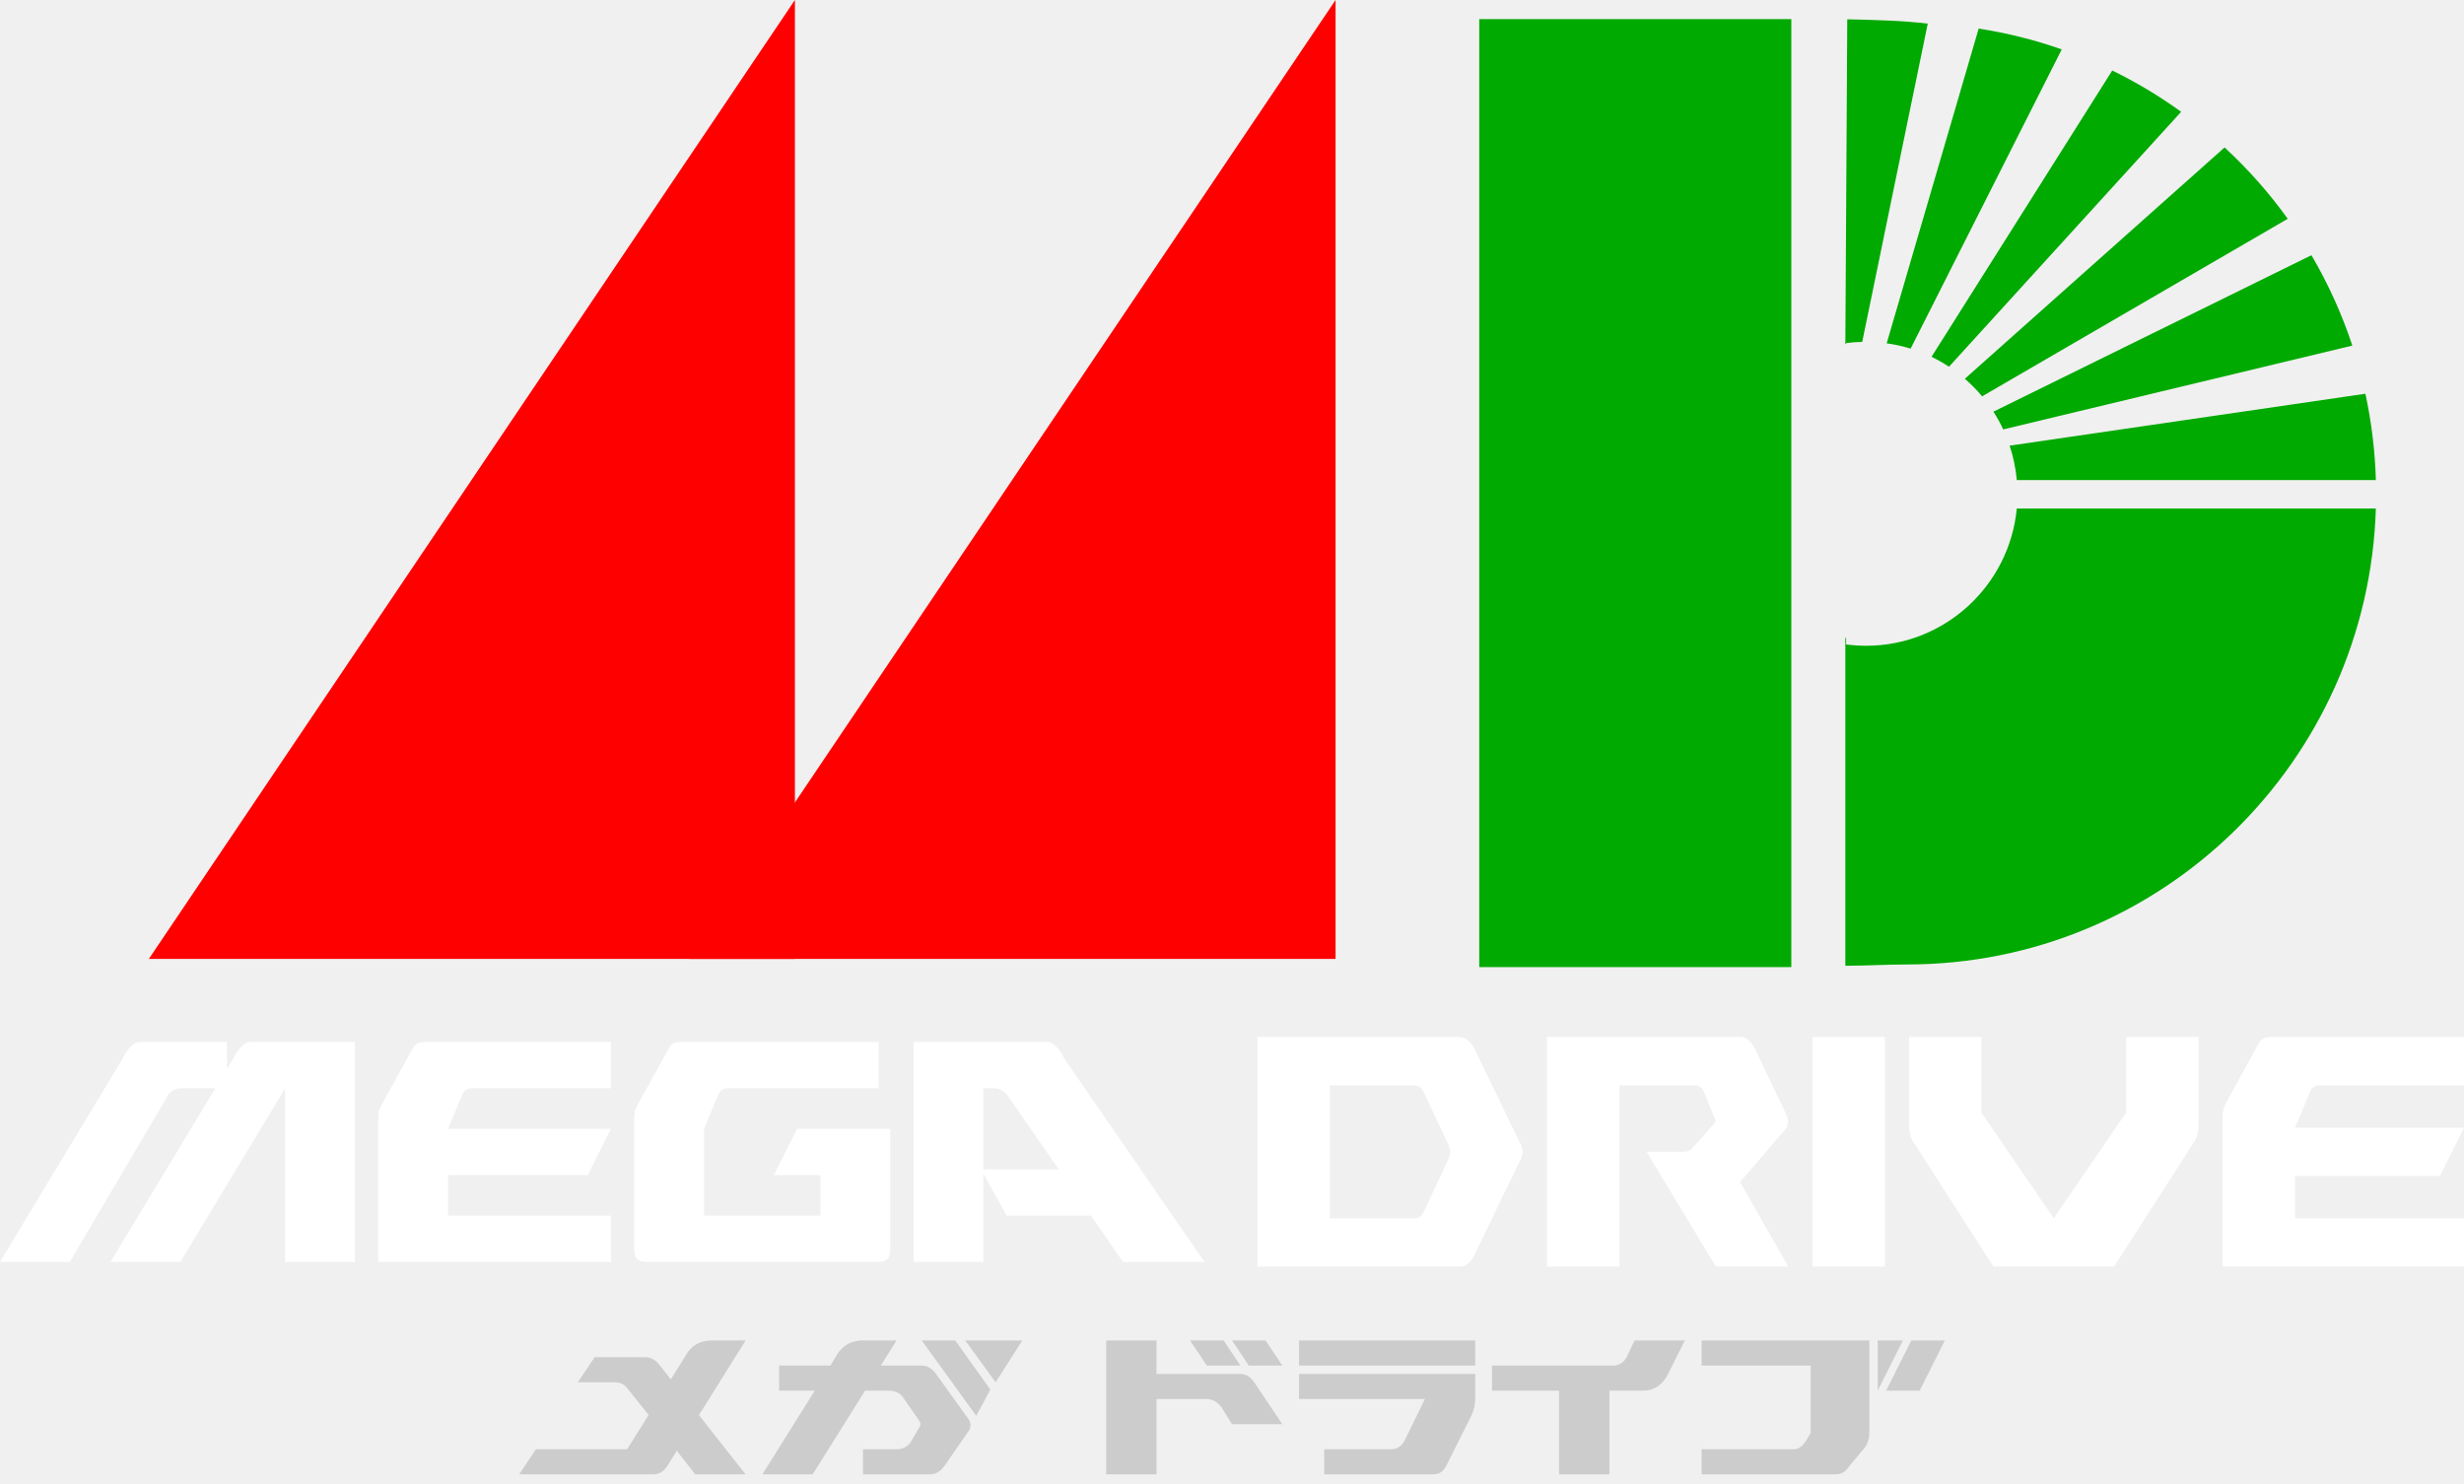
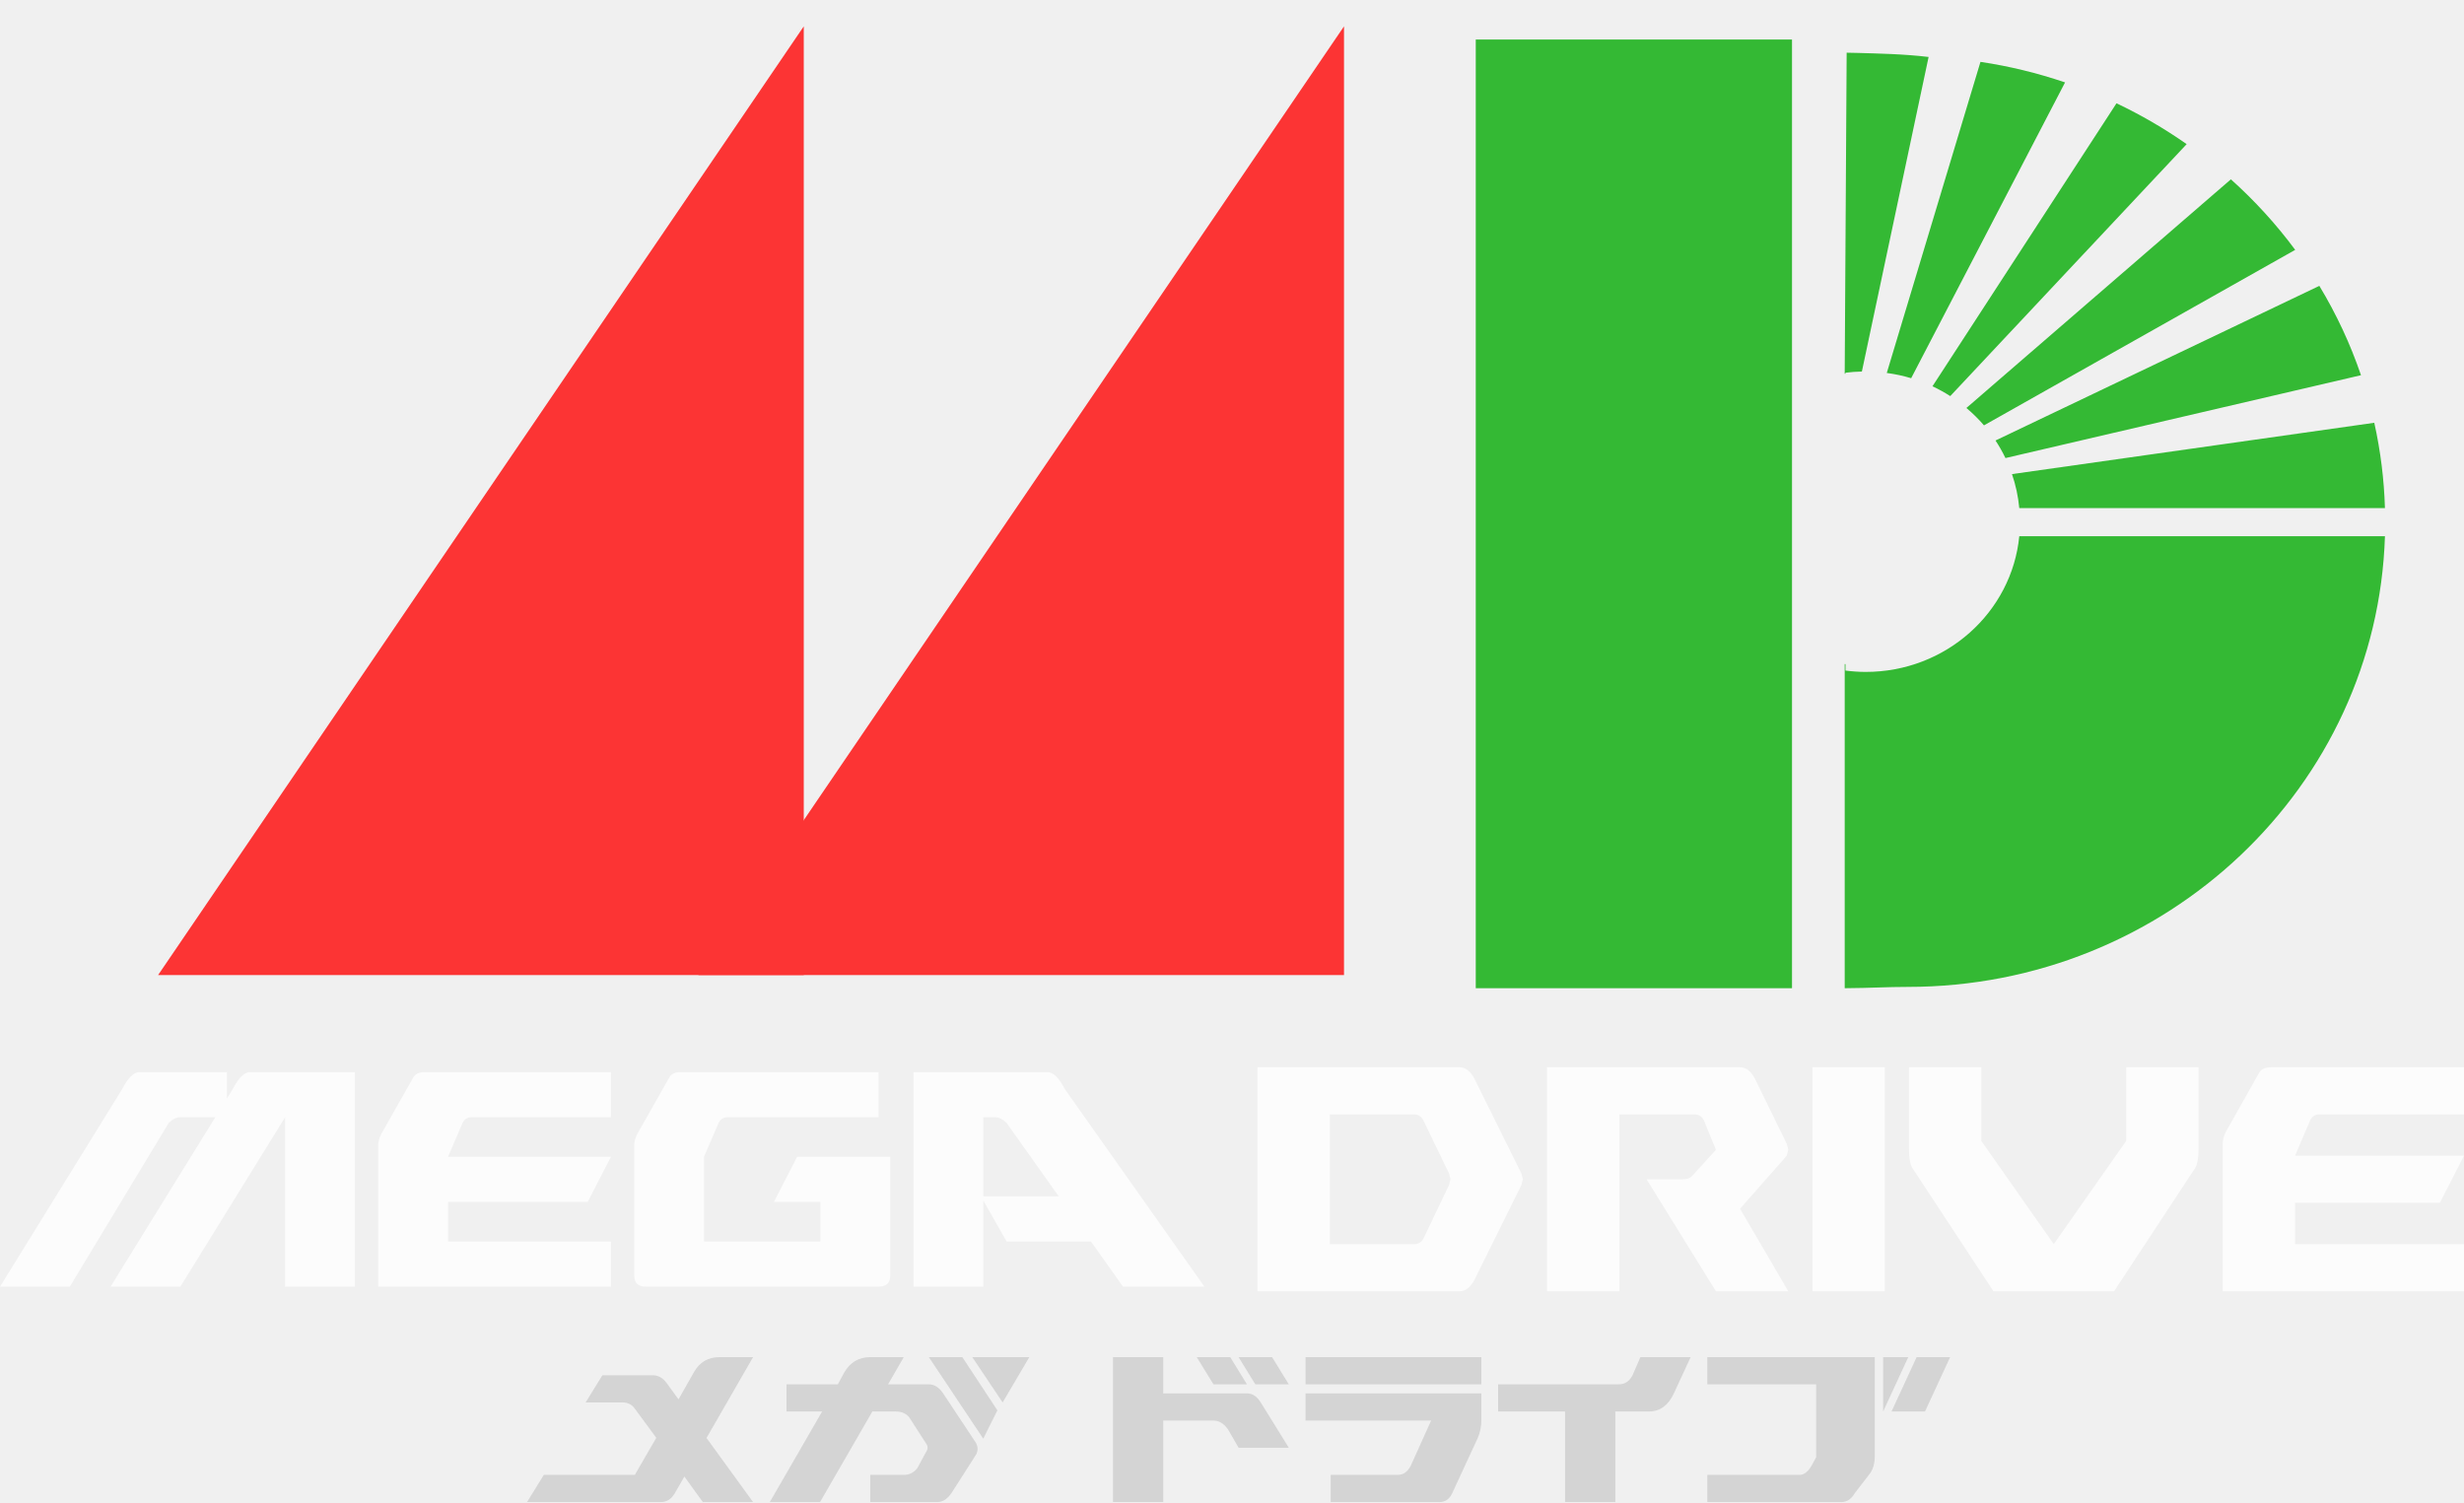
- <svg xmlns="http://www.w3.org/2000/svg" viewBox="0 0 264 159" xml:space="preserve" style="fill-rule:evenodd;clip-rule:evenodd">
-   <path d="M85.169 0v102.761h-69.22L85.169 0Z" style="fill:red;fill-rule:nonzero;stroke:#000;stroke-opacity:0;stroke-width:.78px" />
-   <path d="M143.096 0v102.761H73.875L143.096 0Z" style="fill:red;fill-rule:nonzero;stroke:#000;stroke-opacity:0;stroke-width:.78px" />
-   <path style="fill:#0a0;stroke:#000;stroke-opacity:0;stroke-width:5.22px;stroke-linecap:round" d="M158.491 2.049h33.437v101.59h-33.437z" />
-   <path d="M199.127 2.097a97.27 97.27 0 0 0-1.205-.026l-.205 34.803h.081v-.108a15.876 15.876 0 0 1 1.726-.127l7.02-34.107c-2.739-.332-5.319-.368-7.417-.435Zm12.874.967-9.857 33.729c.878.121 1.739.312 2.566.568l16.191-32.069a49.69 49.69 0 0 0-8.9-2.228Zm14.312 4.491-19.362 30.681c.647.313 1.274.672 1.87 1.064l24.874-27.317a50.346 50.346 0 0 0-7.382-4.428Zm12.035 8.244L210.52 40.59a16.395 16.395 0 0 1 1.852 1.884l32.743-19.028a50.652 50.652 0 0 0-6.767-7.647Zm9.306 11.551-34.071 16.766c.39.608.739 1.241 1.048 1.903l37.405-8.983a50.28 50.28 0 0 0-4.382-9.686Zm5.782 14.845-38.119 5.564c.391 1.174.654 2.412.768 3.689h38.472a50.739 50.739 0 0 0-1.121-9.253Zm-37.351 12.301c-.789 8.256-7.724 14.709-16.154 14.709-.726 0-1.432-.052-2.133-.145v-.703h-.081v35.141c2.887-.021 4.377-.141 6.623-.141 27.223 0 49.388-21.732 50.217-48.861h-38.472Z" style="fill:#0a0;fill-rule:nonzero;stroke:#000;stroke-opacity:0;stroke-width:5.15px;stroke-linecap:round" />
-   <path d="m0 135.231 13.092-21.706c.623-1.24 1.247-1.861 1.87-1.861h9.352v2.884l.623-1.023c.623-1.24 1.247-1.861 1.87-1.861h11.222v23.567h-7.482v-18.605l-11.221 18.605h-7.481l11.222-18.605h-3.741c-.416 0-.831.206-1.247.621L7.481 135.231H0Zm48.004-9.303v4.342h17.455v4.961H40.522v-15.504c0-.414.104-.827.312-1.241l3.429-6.201c.208-.414.623-.621 1.247-.621h19.949v4.962H50.497c-.416 0-.728.206-.935.621l-1.558 3.721h17.455l-2.494 4.96H48.004Zm27.43 4.342h12.468v-4.342h-4.988l2.494-4.96h9.975v13.024c0 .826-.416 1.239-1.247 1.239H69.2c-.832 0-1.247-.413-1.247-1.239v-14.265c0-.414.104-.827.311-1.241l3.429-6.201c.208-.414.623-.621 1.247-.621h21.196v4.962H77.927c-.415 0-.727.206-.935.621l-1.558 3.721v9.302Zm53.614 4.961h-8.728l-3.429-4.961h-9.04l-2.493-4.496v9.457h-7.481v-23.567h14.338c.624 0 1.247.621 1.871 1.861l14.962 21.706Zm-15.617-9.922-5.58-8.062c-.415-.415-.831-.621-1.246-.621h-1.247v8.683h8.073Zm29.049 5.246h9.05c.431 0 .754-.194.969-.582l2.747-5.891.162-.648-.162-.647-2.747-5.826c-.215-.431-.538-.648-.969-.648h-9.05v14.242Zm-7.756-19.42h21.654c.646 0 1.185.432 1.616 1.295l5.009 10.357.162.647-.162.648-5.009 10.357c-.431.863-.97 1.295-1.616 1.295h-21.654v-24.599Zm31.026 0h20.684c.647 0 1.185.432 1.616 1.295l3.394 7.12.161.648-.161.647-5.01 5.826 5.171 9.063h-7.756l-7.434-12.3h3.879c.431 0 .754-.108.969-.323l2.586-2.913-1.293-3.237c-.216-.431-.539-.648-.97-.648h-8.079v19.421h-7.757v-24.599Zm36.197 24.599h-7.756v-24.599h7.756v24.599Zm10.342-16.507 7.757 11.328 7.757-11.328v-8.092h7.756v9.063c0 .863-.108 1.51-.323 1.942l-8.726 13.594h-12.927l-8.726-13.594c-.217-.432-.324-1.079-.324-1.942v-9.063h7.756v8.092Zm33.612 6.797v4.531H264v5.179h-25.855V119.55c0-.431.108-.863.323-1.294l3.555-6.473c.215-.432.647-.648 1.293-.648H264v5.178h-15.513c-.431 0-.754.217-.969.648l-1.617 3.884H264l-2.585 5.179h-15.514Z" style="fill:#fff;fill-rule:nonzero" />
-   <path d="m55.625 158 1.797-2.691h9.771l2.303-3.672-2.303-2.887c-.309-.411-.758-.617-1.347-.617h-3.931l1.797-2.69h5.39c.6 0 1.105.262 1.517.785l1.264 1.598 1.712-2.775c.6-.934 1.498-1.401 2.696-1.401h3.594l-4.998 8.001L79.885 158h-5.391l-1.98-2.523-1.053 1.682c-.374.56-.861.841-1.46.841H55.625Zm27.854-8.969v-2.69h5.504l.73-1.234c.636-.971 1.554-1.457 2.752-1.457h3.594l-1.685 2.691h4.38c.599 0 1.123.317 1.573.952l3.425 4.764c.263.374.3.767.113 1.178l-2.64 3.812c-.449.636-.973.953-1.572.953h-7.188v-2.691h3.594c.598 0 1.086-.225 1.46-.673l.955-1.626c.187-.261.187-.523 0-.784l-1.798-2.578c-.327-.412-.833-.617-1.516-.617h-2.47L87.073 158h-5.391l5.616-8.969h-3.819Zm15.275-5.381h3.594l3.763 5.269-1.516 2.803-5.841-8.072Zm4.662 0h6.121l-2.864 4.483-3.257-4.483ZM118.522 158v-14.35h5.391v3.587h8.985c.6 0 1.105.318 1.517.953l2.976 4.428H132l-1.123-1.794c-.449-.598-.974-.897-1.572-.897h-5.392V158h-5.391Zm10.783-11.659-1.797-2.691h3.594l1.796 2.691h-3.593Zm4.492 0L132 143.65h3.594l1.797 2.691h-3.594Zm5.391 0v-2.691h18.87v2.691h-18.87Zm0 3.586v-2.69h18.87v2.69c0 .599-.131 1.178-.393 1.739l-2.752 5.493c-.3.56-.749.841-1.348.841h-11.681v-2.691h7.188c.599 0 1.067-.298 1.404-.897l2.191-4.485h-13.479Zm20.667-.896v-2.69h12.973c.636 0 1.122-.3 1.46-.898l.842-1.793h5.391l-1.797 3.587c-.599 1.196-1.497 1.794-2.695 1.794h-3.595V158h-5.391v-8.969h-7.188Zm39.985 6.053-1.685 2.019c-.375.598-.861.897-1.46.897h-14.377v-2.691h9.884c.478 0 .908-.298 1.292-.897l.505-.855v-7.216h-11.681v-2.691h17.971v9.865c0 .598-.15 1.121-.449 1.569Zm2.246-6.053 2.696-5.381h3.594l-2.696 5.381h-3.594Zm-.899 0v-5.381h2.696l-2.696 5.381Z" style="fill:#ccc;fill-rule:nonzero" />
+ <svg xmlns="http://www.w3.org/2000/svg" width="187px" height="114px" viewBox="0 0 187 114" version="1.1">
+   <g id="Page-1" stroke="none" stroke-width="1" fill="none" fill-rule="evenodd" opacity="0.782">
+     <g id="Emulation-Station-System-Logo-4:3" transform="translate(-226, -2)">
+       <g id="megadrive-japan" transform="translate(226, 4)">
+         <polygon id="Path" stroke-opacity="0" stroke="#000000" stroke-width="0.78" fill="#FF0000" fill-rule="nonzero" points="61 0 61 72 12 72" />
+         <polygon id="Path" stroke-opacity="0" stroke="#000000" stroke-width="0.78" fill="#FF0000" fill-rule="nonzero" points="102 0 102 72 53 72" />
+         <polygon id="Path" stroke-opacity="0" stroke="#000000" stroke-width="5.22" fill="#00AA00" stroke-linecap="round" points="112 1 136 1 136 73 112 73" />
+         <path d="M141.017,2.018 C140.727,2.01 140.438,2.004 140.148,2 L140,26.362 L140.058,26.362 L140.058,26.287 C140.471,26.235 140.887,26.206 141.303,26.198 L146.367,2.323 C144.391,2.09 142.53,2.065 141.017,2.018 L141.017,2.018 Z M150.303,2.695 L143.193,26.306 C143.827,26.39 144.448,26.524 145.044,26.703 L156.723,4.255 C154.637,3.544 152.488,3.022 150.303,2.695 Z M160.627,5.839 L146.661,27.316 C147.127,27.535 147.58,27.786 148.01,28.061 L165.952,8.939 C164.271,7.76 162.49,6.723 160.627,5.839 L160.627,5.839 Z M169.308,11.61 L149.235,28.964 C149.716,29.368 150.163,29.809 150.571,30.283 L174.189,16.963 C172.752,15.023 171.117,13.23 169.308,11.61 L169.308,11.61 Z M176.021,19.696 L151.445,31.432 C151.726,31.858 151.978,32.301 152.2,32.764 L179.182,26.476 C178.378,24.114 177.318,21.841 176.021,19.696 Z M180.191,30.087 L152.695,33.982 C152.977,34.804 153.167,35.671 153.249,36.564 L181,36.564 C180.936,34.386 180.665,32.218 180.191,30.087 Z M153.249,38.698 C152.68,44.477 147.678,48.995 141.597,48.995 C141.073,48.995 140.564,48.958 140.058,48.893 L140.058,48.401 L140,48.401 L140,73 C142.082,72.985 143.157,72.901 144.777,72.901 C164.414,72.901 180.402,57.689 181,38.698 L153.249,38.698 L153.249,38.698 Z" id="Shape" stroke-opacity="0" stroke="#000000" stroke-width="5.15" fill="#00AA00" fill-rule="nonzero" stroke-linecap="round" />
+         <path d="M0,95.652 L9.274,80.652 C9.715,79.795 10.157,79.366 10.598,79.366 L17.222,79.366 L17.222,81.359 L17.664,80.652 C18.105,79.795 18.547,79.366 18.988,79.366 L26.937,79.366 L26.937,95.652 L21.637,95.652 L21.637,82.795 L13.689,95.652 L8.39,95.652 L16.339,82.795 L13.689,82.795 C13.395,82.795 13.101,82.937 12.806,83.224 L5.299,95.652 L0,95.652 Z M34.003,89.223 L34.003,92.224 L46.367,92.224 L46.367,95.652 L28.703,95.652 L28.703,84.938 C28.703,84.652 28.777,84.366 28.924,84.08 L31.353,79.795 C31.5,79.509 31.794,79.366 32.236,79.366 L46.367,79.366 L46.367,82.795 L35.769,82.795 C35.474,82.795 35.253,82.937 35.106,83.224 L34.003,85.795 L46.367,85.795 L44.6,89.223 L34.003,89.223 L34.003,89.223 Z M53.432,92.224 L62.264,92.224 L62.264,89.223 L58.731,89.223 L60.497,85.795 L67.563,85.795 L67.563,94.796 C67.563,95.367 67.268,95.652 66.68,95.652 L49.017,95.652 C48.427,95.652 48.133,95.367 48.133,94.796 L48.133,84.938 C48.133,84.652 48.207,84.366 48.354,84.08 L50.783,79.795 C50.93,79.509 51.224,79.366 51.666,79.366 L66.68,79.366 L66.68,82.795 L55.198,82.795 C54.904,82.795 54.683,82.937 54.536,83.224 L53.432,85.795 L53.432,92.224 L53.432,92.224 Z M91.409,95.652 L85.227,95.652 L82.798,92.224 L76.394,92.224 L74.629,89.117 L74.629,95.652 L69.33,95.652 L69.33,79.366 L79.486,79.366 C79.928,79.366 80.369,79.795 80.811,80.652 L91.409,95.652 Z M80.347,88.795 L76.394,83.224 C76.1,82.937 75.806,82.795 75.512,82.795 L74.629,82.795 L74.629,88.795 L80.347,88.795 L80.347,88.795 Z M100.923,92.421 L107.334,92.421 C107.639,92.421 107.868,92.287 108.02,92.019 L109.966,87.947 L110.081,87.5 L109.966,87.053 L108.02,83.026 C107.868,82.728 107.639,82.578 107.334,82.578 L100.923,82.578 L100.923,92.421 L100.923,92.421 Z M95.43,79 L110.768,79 C111.225,79 111.607,79.299 111.912,79.895 L115.46,87.053 L115.575,87.5 L115.46,87.947 L111.912,95.105 C111.607,95.701 111.225,96 110.768,96 L95.43,96 L95.43,79 L95.43,79 Z M117.406,79 L132.057,79 C132.516,79 132.897,79.299 133.202,79.895 L135.606,84.815 L135.72,85.263 L135.606,85.71 L132.057,89.737 L135.72,96 L130.226,96 L124.961,87.5 L127.708,87.5 C128.014,87.5 128.242,87.425 128.395,87.276 L130.226,85.263 L129.31,83.026 C129.157,82.728 128.929,82.578 128.623,82.578 L122.901,82.578 L122.901,96 L117.406,96 L117.406,79 L117.406,79 Z M143.046,96 L137.552,96 L137.552,79 L143.046,79 L143.046,96 Z M150.371,84.592 L155.866,92.421 L161.36,84.592 L161.36,79 L166.854,79 L166.854,85.263 C166.854,85.86 166.778,86.307 166.625,86.605 L160.445,96 L151.288,96 L145.107,86.605 C144.953,86.307 144.878,85.86 144.878,85.263 L144.878,79 L150.371,79 L150.371,84.592 L150.371,84.592 Z M174.18,89.29 L174.18,92.421 L187,92.421 L187,96 L168.686,96 L168.686,84.815 C168.686,84.518 168.763,84.219 168.915,83.921 L171.433,79.448 C171.585,79.149 171.891,79 172.349,79 L187,79 L187,82.578 L176.012,82.578 C175.706,82.578 175.478,82.728 175.325,83.026 L174.18,85.71 L187,85.71 L185.169,89.29 L174.18,89.29 L174.18,89.29 Z" id="Shape" fill="#FFFFFF" fill-rule="nonzero" />
+         <path d="M40,112 L41.271,109.937 L48.179,109.937 L49.807,107.122 L48.179,104.909 C47.96,104.594 47.643,104.436 47.227,104.436 L44.447,104.436 L45.718,102.374 L49.529,102.374 C49.953,102.374 50.31,102.575 50.601,102.976 L51.495,104.201 L52.705,102.074 C53.13,101.358 53.765,101 54.612,101 L57.153,101 L53.619,107.133 L57.153,112 L53.341,112 L51.941,110.066 L51.197,111.355 C50.932,111.785 50.588,112 50.164,112 L40,112 Z M59.694,105.125 L59.694,103.063 L63.585,103.063 L64.101,102.117 C64.551,101.373 65.2,101 66.047,101 L68.588,101 L67.397,103.063 L70.494,103.063 C70.917,103.063 71.288,103.306 71.606,103.793 L74.027,107.444 C74.213,107.731 74.239,108.032 74.107,108.347 L72.241,111.269 C71.923,111.757 71.553,112 71.129,112 L66.047,112 L66.047,109.937 L68.588,109.937 C69.011,109.937 69.356,109.765 69.62,109.421 L70.296,108.175 C70.428,107.975 70.428,107.774 70.296,107.574 L69.024,105.598 C68.793,105.282 68.435,105.125 67.953,105.125 L66.206,105.125 L62.235,112 L58.423,112 L62.394,105.125 L59.694,105.125 L59.694,105.125 Z M70.494,101 L73.035,101 L75.695,105.039 L74.623,107.188 L70.494,101 Z M73.79,101 L78.118,101 L76.093,104.436 L73.79,101 L73.79,101 Z M84.47,112 L84.47,101 L88.282,101 L88.282,103.75 L94.635,103.75 C95.059,103.75 95.416,103.993 95.707,104.48 L97.811,107.874 L94,107.874 L93.206,106.499 C92.888,106.041 92.517,105.812 92.094,105.812 L88.282,105.812 L88.282,112 L84.47,112 Z M92.094,103.063 L90.824,101 L93.365,101 L94.635,103.063 L92.094,103.063 Z M95.27,103.063 L94,101 L96.541,101 L97.811,103.063 L95.27,103.063 Z M99.082,103.063 L99.082,101 L112.424,101 L112.424,103.063 L99.082,103.063 Z M99.082,105.812 L99.082,103.75 L112.424,103.75 L112.424,105.812 C112.424,106.271 112.331,106.715 112.146,107.145 L110.2,111.355 C109.988,111.785 109.67,112 109.247,112 L100.988,112 L100.988,109.937 L106.07,109.937 C106.494,109.937 106.825,109.709 107.063,109.25 L108.612,105.812 L99.082,105.812 L99.082,105.812 Z M113.694,105.125 L113.694,103.063 L122.866,103.063 C123.316,103.063 123.66,102.833 123.899,102.374 L124.494,101 L128.306,101 L127.035,103.75 C126.612,104.666 125.977,105.125 125.13,105.125 L122.588,105.125 L122.588,112 L118.776,112 L118.776,105.125 L113.694,105.125 L113.694,105.125 Z M141.965,109.765 L140.773,111.312 C140.508,111.771 140.165,112 139.741,112 L129.576,112 L129.576,109.937 L136.564,109.937 C136.902,109.937 137.206,109.709 137.478,109.25 L137.835,108.594 L137.835,103.063 L129.576,103.063 L129.576,101 L142.282,101 L142.282,108.562 C142.282,109.02 142.176,109.421 141.965,109.765 L141.965,109.765 Z M143.553,105.125 L145.459,101 L148,101 L146.094,105.125 L143.553,105.125 Z M142.917,105.125 L142.917,101 L144.823,101 L142.917,105.125 Z" id="Shape" fill="#CCCCCC" fill-rule="nonzero" />
+       </g>
+     </g>
+   </g>
</svg>
